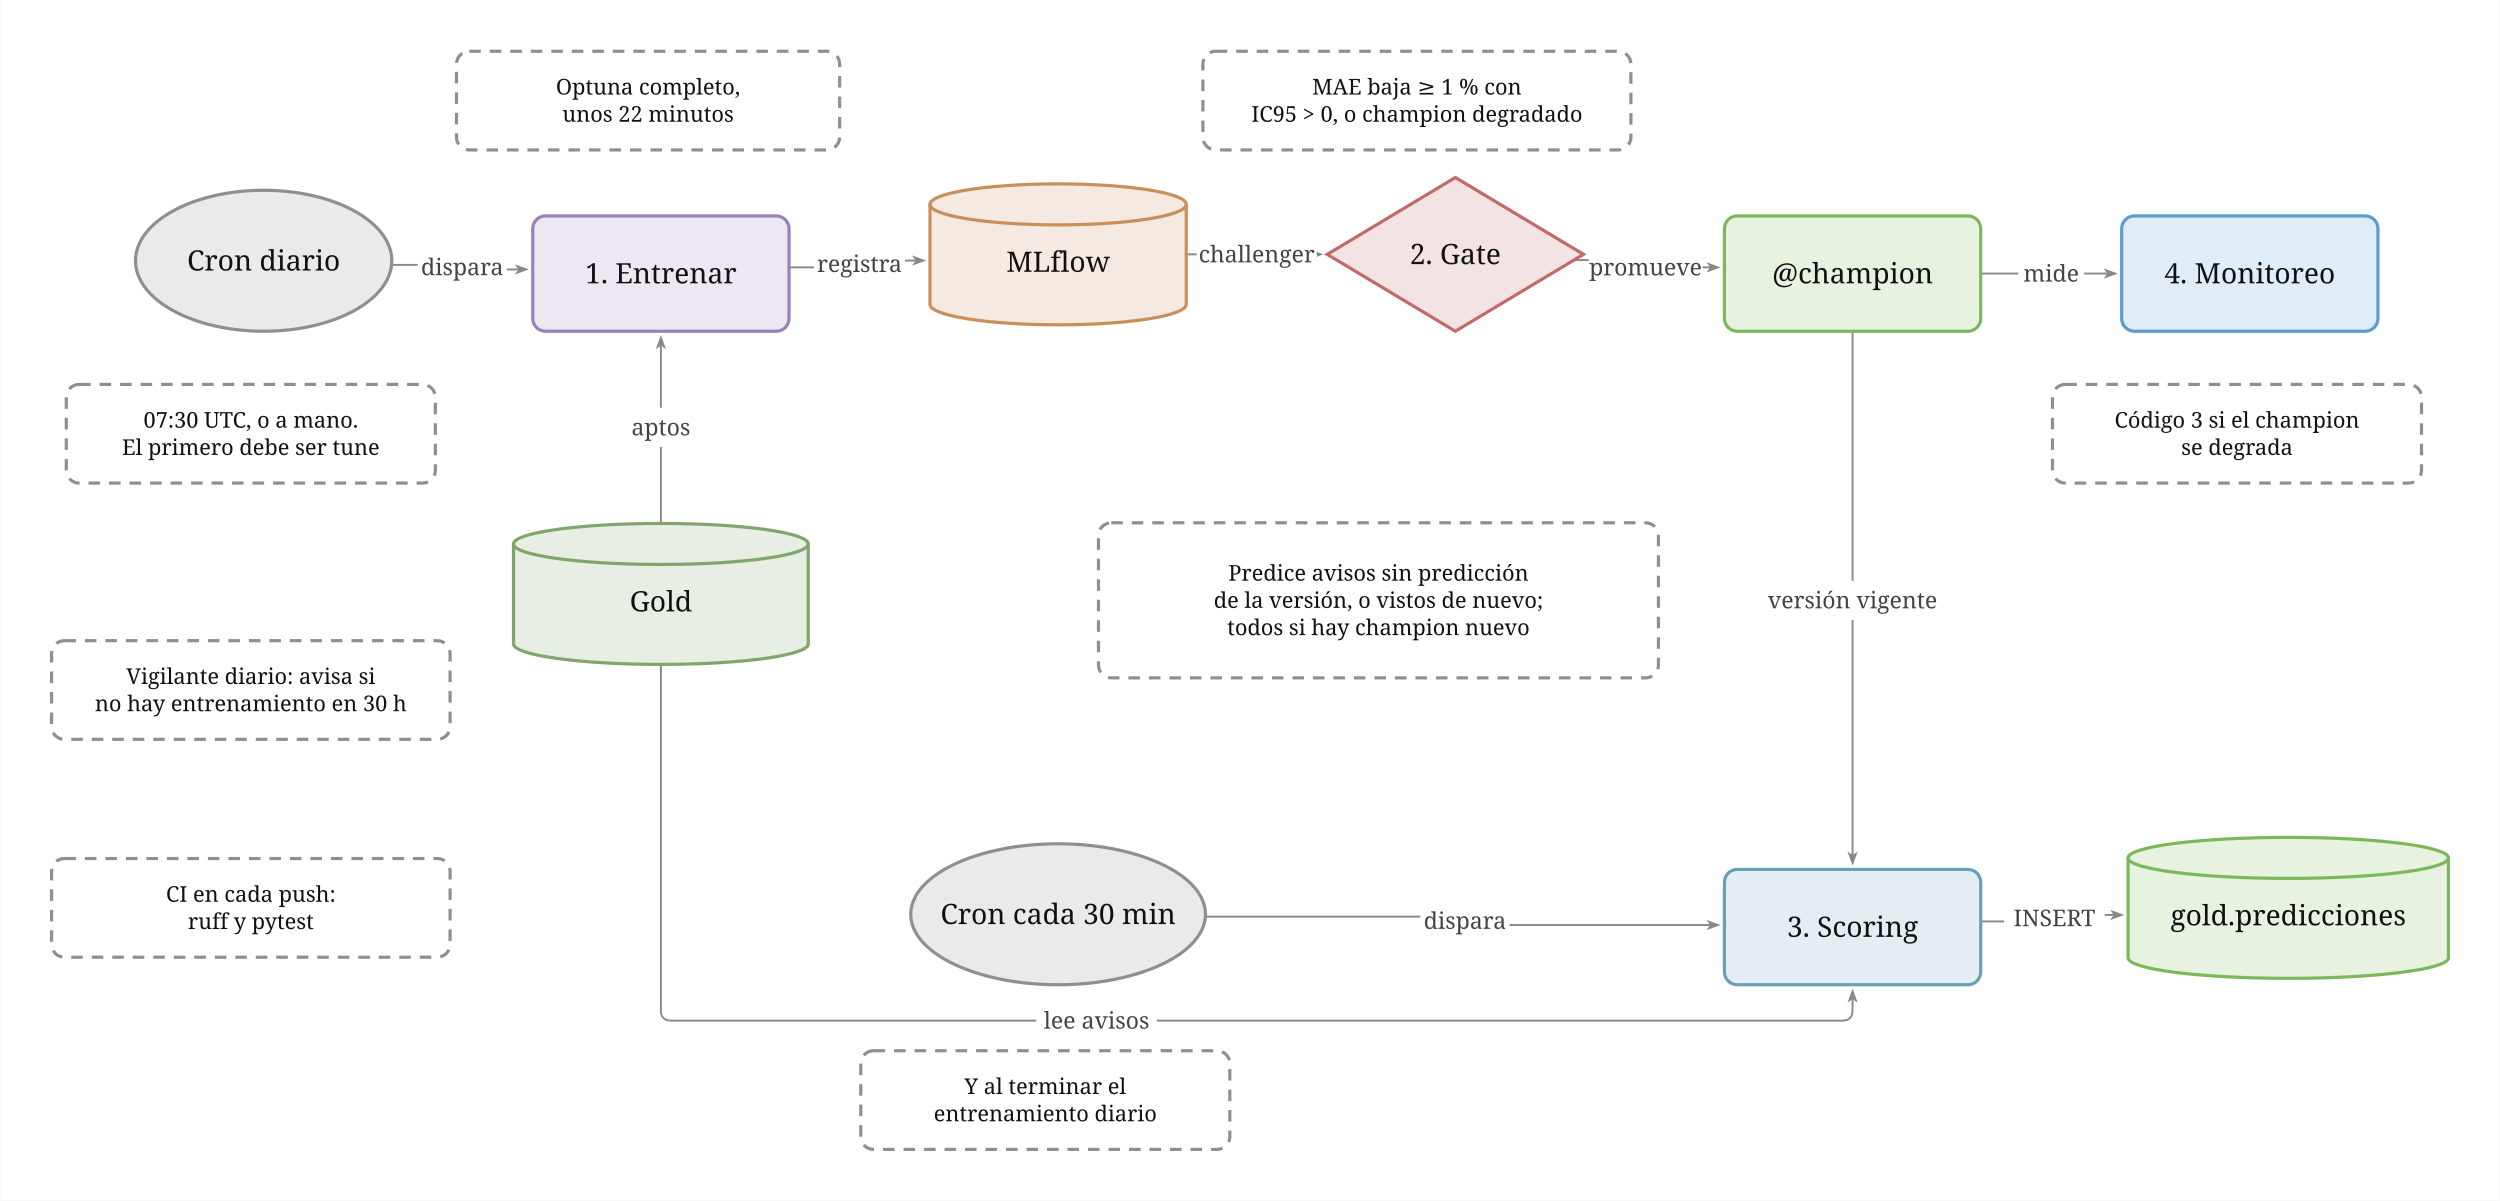
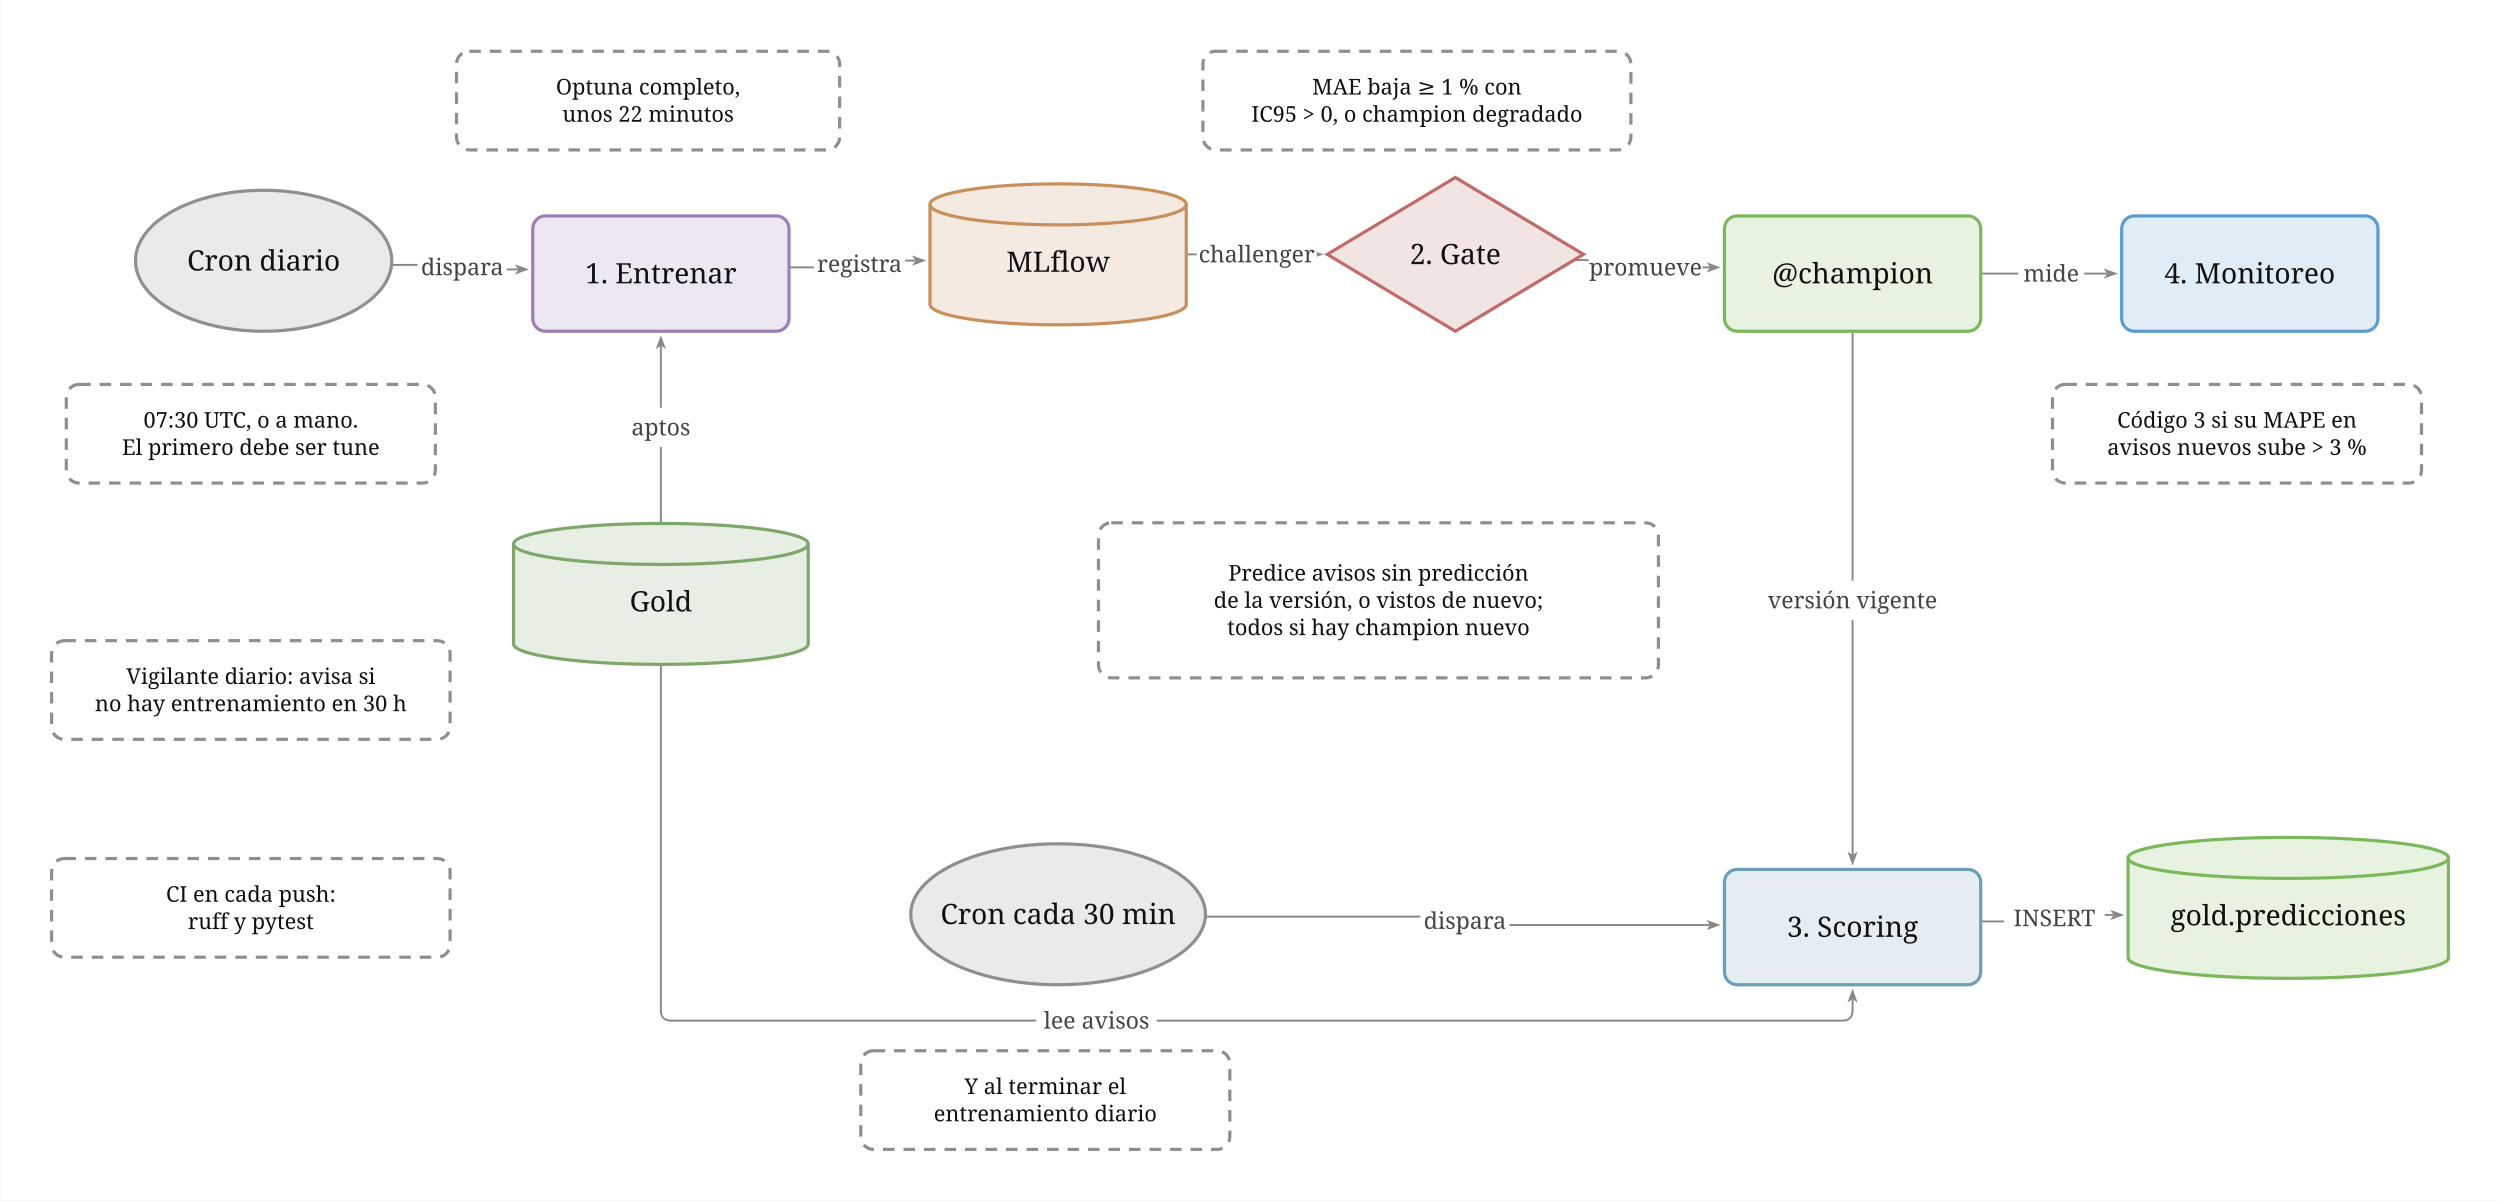
<svg xmlns="http://www.w3.org/2000/svg" width="1951" height="937" viewBox="-185.50 -68.50 1950.50 937.00">
  <rect x="-185.5" y="-68.5" width="1950.5" height="937" fill="#ffffff" />
  <path d="M 119.95 138.22 L 147.95 138.22 L 173.20 138.22 Q 174.97 138.22 174.97 140.00 L 174.97 140.00 Q 174.97 141.77 176.75 141.77 L 202.00 141.77 L 218.80 141.77" fill="none" stroke="#888888" stroke-width="1.5" stroke-linejoin="round" />
  <path d="M 227.00 141.77 L 216.00 145.77 L 218.80 141.77 L 216.00 137.77 Z" fill="#888888" />
  <rect x="140.17" y="124.70" width="69.60" height="30.60" fill="#ffffff" />
  <text x="174.97" y="140.00" font-family="Georgia, serif" font-size="18" fill="#444444" text-anchor="middle" dominant-baseline="middle">dispara</text>
  <path d="M 330.00 340.00 L 330.00 312.00 L 330.00 265.00 L 330.00 218.00 L 330.00 201.20" fill="none" stroke="#888888" stroke-width="1.5" stroke-linejoin="round" />
  <path d="M 330.00 193.00 L 334.00 204.00 L 330.00 201.20 L 326.00 204.00 Z" fill="#888888" />
  <rect x="302.58" y="249.70" width="54.84" height="30.60" fill="#ffffff" />
  <text x="330.00" y="265.00" font-family="Georgia, serif" font-size="18" fill="#444444" text-anchor="middle" dominant-baseline="middle">aptos</text>
  <path d="M 430.00 140.16 L 458.00 140.16 L 482.34 140.16 Q 485.00 140.16 485.00 137.50 L 485.00 137.50 Q 485.00 134.84 487.66 134.84 L 512.00 134.84 L 528.80 134.84" fill="none" stroke="#888888" stroke-width="1.5" stroke-linejoin="round" />
  <path d="M 537.00 134.84 L 526.00 138.84 L 528.80 134.84 L 526.00 130.84 Z" fill="#888888" />
  <rect x="449.48" y="122.20" width="71.04" height="30.60" fill="#ffffff" />
  <text x="485.00" y="137.50" font-family="Georgia, serif" font-size="18" fill="#444444" text-anchor="middle" dominant-baseline="middle">registra</text>
  <path d="M 740.00 130.00 L 768.00 130.00 L 795.00 130.00 L 822.00 130.00 L 838.80 130.00" fill="none" stroke="#888888" stroke-width="1.5" stroke-linejoin="round" />
  <path d="M 847.00 130.00 L 836.00 134.00 L 838.80 130.00 L 836.00 126.00 Z" fill="#888888" />
  <rect x="748.14" y="114.70" width="93.72" height="30.60" fill="#ffffff" />
  <text x="795.00" y="130.00" font-family="Georgia, serif" font-size="18" fill="#444444" text-anchor="middle" dominant-baseline="middle">challenger</text>
  <path d="M 1042.54 134.48 L 1067.70 134.48 Q 1070.54 134.48 1070.54 137.32 L 1070.54 137.32 Q 1070.54 140.16 1073.38 140.16 L 1132.00 140.16 L 1148.80 140.16" fill="none" stroke="#888888" stroke-width="1.5" stroke-linejoin="round" />
  <path d="M 1157.00 140.16 L 1146.00 144.16 L 1148.80 140.16 L 1146.00 136.16 Z" fill="#888888" />
  <rect x="1054.00" y="124.86" width="88.86" height="30.60" fill="#ffffff" />
  <text x="1098.43" y="140.16" font-family="Georgia, serif" font-size="18" fill="#444444" text-anchor="middle" dominant-baseline="middle">promueve</text>
  <path d="M 1360.00 145.00 L 1388.00 145.00 L 1415.00 145.00 L 1442.00 145.00 L 1458.80 145.00" fill="none" stroke="#888888" stroke-width="1.5" stroke-linejoin="round" />
  <path d="M 1467.00 145.00 L 1456.00 149.00 L 1458.80 145.00 L 1456.00 141.00 Z" fill="#888888" />
  <rect x="1389.29" y="129.70" width="51.42" height="30.60" fill="#ffffff" />
  <text x="1415.00" y="145.00" font-family="Georgia, serif" font-size="18" fill="#444444" text-anchor="middle" dominant-baseline="middle">mide</text>
  <path d="M 754.99 646.85 L 782.99 646.85 L 954.23 646.85 Q 957.49 646.85 957.49 650.12 L 957.49 650.12 Q 957.49 653.39 960.76 653.39 L 1132.00 653.39 L 1148.80 653.39" fill="none" stroke="#888888" stroke-width="1.5" stroke-linejoin="round" />
  <path d="M 1157.00 653.39 L 1146.00 657.39 L 1148.80 653.39 L 1146.00 649.39 Z" fill="#888888" />
  <rect x="922.69" y="634.82" width="69.60" height="30.60" fill="#ffffff" />
  <text x="957.49" y="650.12" font-family="Georgia, serif" font-size="18" fill="#444444" text-anchor="middle" dominant-baseline="middle">dispara</text>
  <path d="M 330.00 450.00 L 330.00 478.00 L 330.00 720.00 Q 330.00 728.00 338.00 728.00 L 1252.00 728.00 Q 1260.00 728.00 1260.00 720.00 L 1260.00 711.20" fill="none" stroke="#888888" stroke-width="1.5" stroke-linejoin="round" />
  <path d="M 1260.00 703.00 L 1264.00 714.00 L 1260.00 711.20 L 1256.00 714.00 Z" fill="#888888" />
  <rect x="622.96" y="712.70" width="94.08" height="30.60" fill="#ffffff" />
  <text x="670.00" y="728.00" font-family="Georgia, serif" font-size="18" fill="#444444" text-anchor="middle" dominant-baseline="middle">lee avisos</text>
  <path d="M 1260.00 190.00 L 1260.00 218.00 L 1260.00 400.00 L 1260.00 582.00 L 1260.00 598.80" fill="none" stroke="#888888" stroke-width="1.5" stroke-linejoin="round" />
  <path d="M 1260.00 607.00 L 1256.00 596.00 L 1260.00 598.80 L 1264.00 596.00 Z" fill="#888888" />
  <rect x="1193.52" y="384.70" width="132.96" height="30.60" fill="#ffffff" />
  <text x="1260.00" y="400.00" font-family="Georgia, serif" font-size="18" fill="#444444" text-anchor="middle" dominant-baseline="middle">versión vigente</text>
  <path d="M 1360.00 650.59 L 1388.00 650.59 L 1414.96 650.59 Q 1417.50 650.59 1417.50 648.05 L 1417.50 648.05 Q 1417.50 645.51 1420.04 645.51 L 1447.00 645.51 L 1463.80 645.51" fill="none" stroke="#888888" stroke-width="1.5" stroke-linejoin="round" />
  <path d="M 1472.00 645.51 L 1461.00 649.51 L 1463.80 645.51 L 1461.00 641.51 Z" fill="#888888" />
  <rect x="1378.20" y="632.75" width="78.60" height="30.60" fill="#ffffff" />
  <text x="1417.50" y="648.05" font-family="Georgia, serif" font-size="18" fill="#444444" text-anchor="middle" dominant-baseline="middle">INSERT</text>
  <g id="node-1">
    <ellipse cx="20" cy="135" rx="100.00" ry="55.00" fill="rgba(143,143,143,0.18)" stroke="#8f8f8f" stroke-width="2.5" />
    <text x="20.00" y="135.00" font-family="Georgia, serif" font-size="22.0" fill="#111111" text-anchor="middle" dominant-baseline="middle">Cron diario</text>
  </g>
  <g id="node-2">
    <rect x="230.00" y="100.00" width="200" height="90" rx="10" ry="10" fill="rgba(155,127,181,0.18)" stroke="#9b7fb5" stroke-width="2.5" />
    <text x="330.00" y="145.00" font-family="Georgia, serif" font-size="22.0" fill="#111111" text-anchor="middle" dominant-baseline="middle">1. Entrenar</text>
  </g>
  <g id="node-3">
    <path d="M 540.00 91.00 L 540.00 169.00 A 100.00 16.00 0 0 0 740.00 169.00 L 740.00 91.00 A 100.00 16.00 0 0 0 540.00 91.00 Z" fill="rgba(201,143,91,0.18)" stroke="#c98f5b" stroke-width="2.5" />
    <path d="M 740.00 91.00 A 100.00 16.00 0 0 1 540.00 91.00" fill="none" stroke="#c98f5b" stroke-width="2.5" />
    <text x="640.00" y="136.00" font-family="Georgia, serif" font-size="22.0" fill="#111111" text-anchor="middle" dominant-baseline="middle">MLflow</text>
  </g>
  <g id="node-4">
    <polygon points="950,70.00 1050.00,130 950,190.00 850.00,130" fill="rgba(193,106,106,0.18)" stroke="#c16a6a" stroke-width="2.5" />
    <text x="950.00" y="130.00" font-family="Georgia, serif" font-size="22.0" fill="#111111" text-anchor="middle" dominant-baseline="middle">2. Gate</text>
  </g>
  <g id="node-5">
    <rect x="1160.00" y="100.00" width="200" height="90" rx="10" ry="10" fill="rgba(123,184,91,0.18)" stroke="#7bb85b" stroke-width="2.5" />
    <text x="1260.00" y="145.00" font-family="Georgia, serif" font-size="22.0" fill="#111111" text-anchor="middle" dominant-baseline="middle">@champion</text>
  </g>
  <g id="node-6">
    <rect x="1470.00" y="100.00" width="200" height="90" rx="10" ry="10" fill="rgba(91,155,208,0.18)" stroke="#5b9bd0" stroke-width="2.5" />
    <text x="1570.00" y="145.00" font-family="Georgia, serif" font-size="22.0" fill="#111111" text-anchor="middle" dominant-baseline="middle">4. Monitoreo</text>
  </g>
  <g id="node-7">
    <path d="M 215.00 356.00 L 215.00 434.00 A 115.00 16.00 0 0 0 445.00 434.00 L 445.00 356.00 A 115.00 16.00 0 0 0 215.00 356.00 Z" fill="rgba(127,166,107,0.18)" stroke="#7fa66b" stroke-width="2.5" />
    <path d="M 445.00 356.00 A 115.00 16.00 0 0 1 215.00 356.00" fill="none" stroke="#7fa66b" stroke-width="2.5" />
    <text x="330.00" y="401.00" font-family="Georgia, serif" font-size="22.0" fill="#111111" text-anchor="middle" dominant-baseline="middle">Gold</text>
  </g>
  <g id="node-8">
    <ellipse cx="640" cy="645" rx="115.00" ry="55.00" fill="rgba(143,143,143,0.18)" stroke="#8f8f8f" stroke-width="2.5" />
    <text x="640.00" y="645.00" font-family="Georgia, serif" font-size="22.0" fill="#111111" text-anchor="middle" dominant-baseline="middle">Cron cada 30 min</text>
  </g>
  <g id="node-9">
    <rect x="1160.00" y="610.00" width="200" height="90" rx="10" ry="10" fill="rgba(106,159,181,0.18)" stroke="#6a9fb5" stroke-width="2.5" />
    <text x="1260.00" y="655.00" font-family="Georgia, serif" font-size="22.0" fill="#111111" text-anchor="middle" dominant-baseline="middle">3. Scoring</text>
  </g>
  <g id="node-10">
    <path d="M 1475.00 601.00 L 1475.00 679.00 A 125.00 16.00 0 0 0 1725.00 679.00 L 1725.00 601.00 A 125.00 16.00 0 0 0 1475.00 601.00 Z" fill="rgba(123,184,91,0.18)" stroke="#7bb85b" stroke-width="2.5" />
    <path d="M 1725.00 601.00 A 125.00 16.00 0 0 1 1475.00 601.00" fill="none" stroke="#7bb85b" stroke-width="2.5" />
    <text x="1600.00" y="646.00" font-family="Georgia, serif" font-size="22.0" fill="#111111" text-anchor="middle" dominant-baseline="middle">gold.predicciones</text>
  </g>
  <g id="node-11">
    <rect x="-134.00" y="231.50" width="288" height="77" rx="10" ry="10" fill="none" stroke="#8f8f8f" stroke-width="2.5" stroke-dasharray="9 7" />
    <text x="10.00" y="259.38" font-family="Georgia, serif" font-size="17.0" fill="#111111" text-anchor="middle" dominant-baseline="middle">07:30 UTC, o a mano.</text>
    <text x="10.00" y="280.63" font-family="Georgia, serif" font-size="17.0" fill="#111111" text-anchor="middle" dominant-baseline="middle">El primero debe ser tune</text>
  </g>
  <g id="node-12">
    <rect x="170.50" y="-28.50" width="299" height="77" rx="10" ry="10" fill="none" stroke="#8f8f8f" stroke-width="2.5" stroke-dasharray="9 7" />
    <text x="320.00" y="-0.63" font-family="Georgia, serif" font-size="17.0" fill="#111111" text-anchor="middle" dominant-baseline="middle">Optuna completo,</text>
    <text x="320.00" y="20.63" font-family="Georgia, serif" font-size="17.0" fill="#111111" text-anchor="middle" dominant-baseline="middle">unos 22 minutos</text>
  </g>
  <g id="node-13">
    <rect x="753.00" y="-28.50" width="334" height="77" rx="10" ry="10" fill="none" stroke="#8f8f8f" stroke-width="2.5" stroke-dasharray="9 7" />
    <text x="920.00" y="-0.63" font-family="Georgia, serif" font-size="17.0" fill="#111111" text-anchor="middle" dominant-baseline="middle">MAE baja ≥ 1 % con</text>
    <text x="920.00" y="20.63" font-family="Georgia, serif" font-size="17.0" fill="#111111" text-anchor="middle" dominant-baseline="middle">IC95 &gt; 0, o champion degradado</text>
  </g>
  <g id="node-14">
    <rect x="1416.00" y="231.50" width="288" height="77" rx="10" ry="10" fill="none" stroke="#8f8f8f" stroke-width="2.5" stroke-dasharray="9 7" />
-     <text x="1560.00" y="259.38" font-family="Georgia, serif" font-size="17.0" fill="#111111" text-anchor="middle" dominant-baseline="middle">Código 3 si el champion</text>
-     <text x="1560.00" y="280.63" font-family="Georgia, serif" font-size="17.0" fill="#111111" text-anchor="middle" dominant-baseline="middle">se degrada</text>
+     <text x="1560.00" y="259.38" font-family="Georgia, serif" font-size="17.0" fill="#111111" text-anchor="middle" dominant-baseline="middle">Código 3 si su MAPE en</text>
+     <text x="1560.00" y="280.63" font-family="Georgia, serif" font-size="17.0" fill="#111111" text-anchor="middle" dominant-baseline="middle">avisos nuevos sube &gt; 3 %</text>
  </g>
  <g id="node-15">
    <rect x="671.50" y="339.50" width="437" height="121" rx="10" ry="10" fill="none" stroke="#8f8f8f" stroke-width="2.5" stroke-dasharray="9 7" />
    <text x="890.00" y="378.75" font-family="Georgia, serif" font-size="17.0" fill="#111111" text-anchor="middle" dominant-baseline="middle">Predice avisos sin predicción</text>
    <text x="890.00" y="400.00" font-family="Georgia, serif" font-size="17.0" fill="#111111" text-anchor="middle" dominant-baseline="middle">de la versión, o vistos de nuevo;</text>
    <text x="890.00" y="421.25" font-family="Georgia, serif" font-size="17.0" fill="#111111" text-anchor="middle" dominant-baseline="middle">todos si hay champion nuevo</text>
  </g>
  <g id="node-16">
    <rect x="486.00" y="751.50" width="288" height="77" rx="10" ry="10" fill="none" stroke="#8f8f8f" stroke-width="2.5" stroke-dasharray="9 7" />
    <text x="630.00" y="779.38" font-family="Georgia, serif" font-size="17.0" fill="#111111" text-anchor="middle" dominant-baseline="middle">Y al terminar el</text>
    <text x="630.00" y="800.63" font-family="Georgia, serif" font-size="17.0" fill="#111111" text-anchor="middle" dominant-baseline="middle">entrenamiento diario</text>
  </g>
  <g id="node-17">
    <rect x="-145.50" y="601.50" width="311" height="77" rx="10" ry="10" fill="none" stroke="#8f8f8f" stroke-width="2.5" stroke-dasharray="9 7" />
    <text x="10.00" y="629.38" font-family="Georgia, serif" font-size="17.0" fill="#111111" text-anchor="middle" dominant-baseline="middle">CI en cada push:</text>
    <text x="10.00" y="650.63" font-family="Georgia, serif" font-size="17.0" fill="#111111" text-anchor="middle" dominant-baseline="middle">ruff y pytest</text>
  </g>
  <g id="node-18">
    <rect x="-145.50" y="431.50" width="311" height="77" rx="10" ry="10" fill="none" stroke="#8f8f8f" stroke-width="2.5" stroke-dasharray="9 7" />
    <text x="10.00" y="459.38" font-family="Georgia, serif" font-size="17.0" fill="#111111" text-anchor="middle" dominant-baseline="middle">Vigilante diario: avisa si</text>
    <text x="10.00" y="480.63" font-family="Georgia, serif" font-size="17.0" fill="#111111" text-anchor="middle" dominant-baseline="middle">no hay entrenamiento en 30 h</text>
  </g>
</svg>
